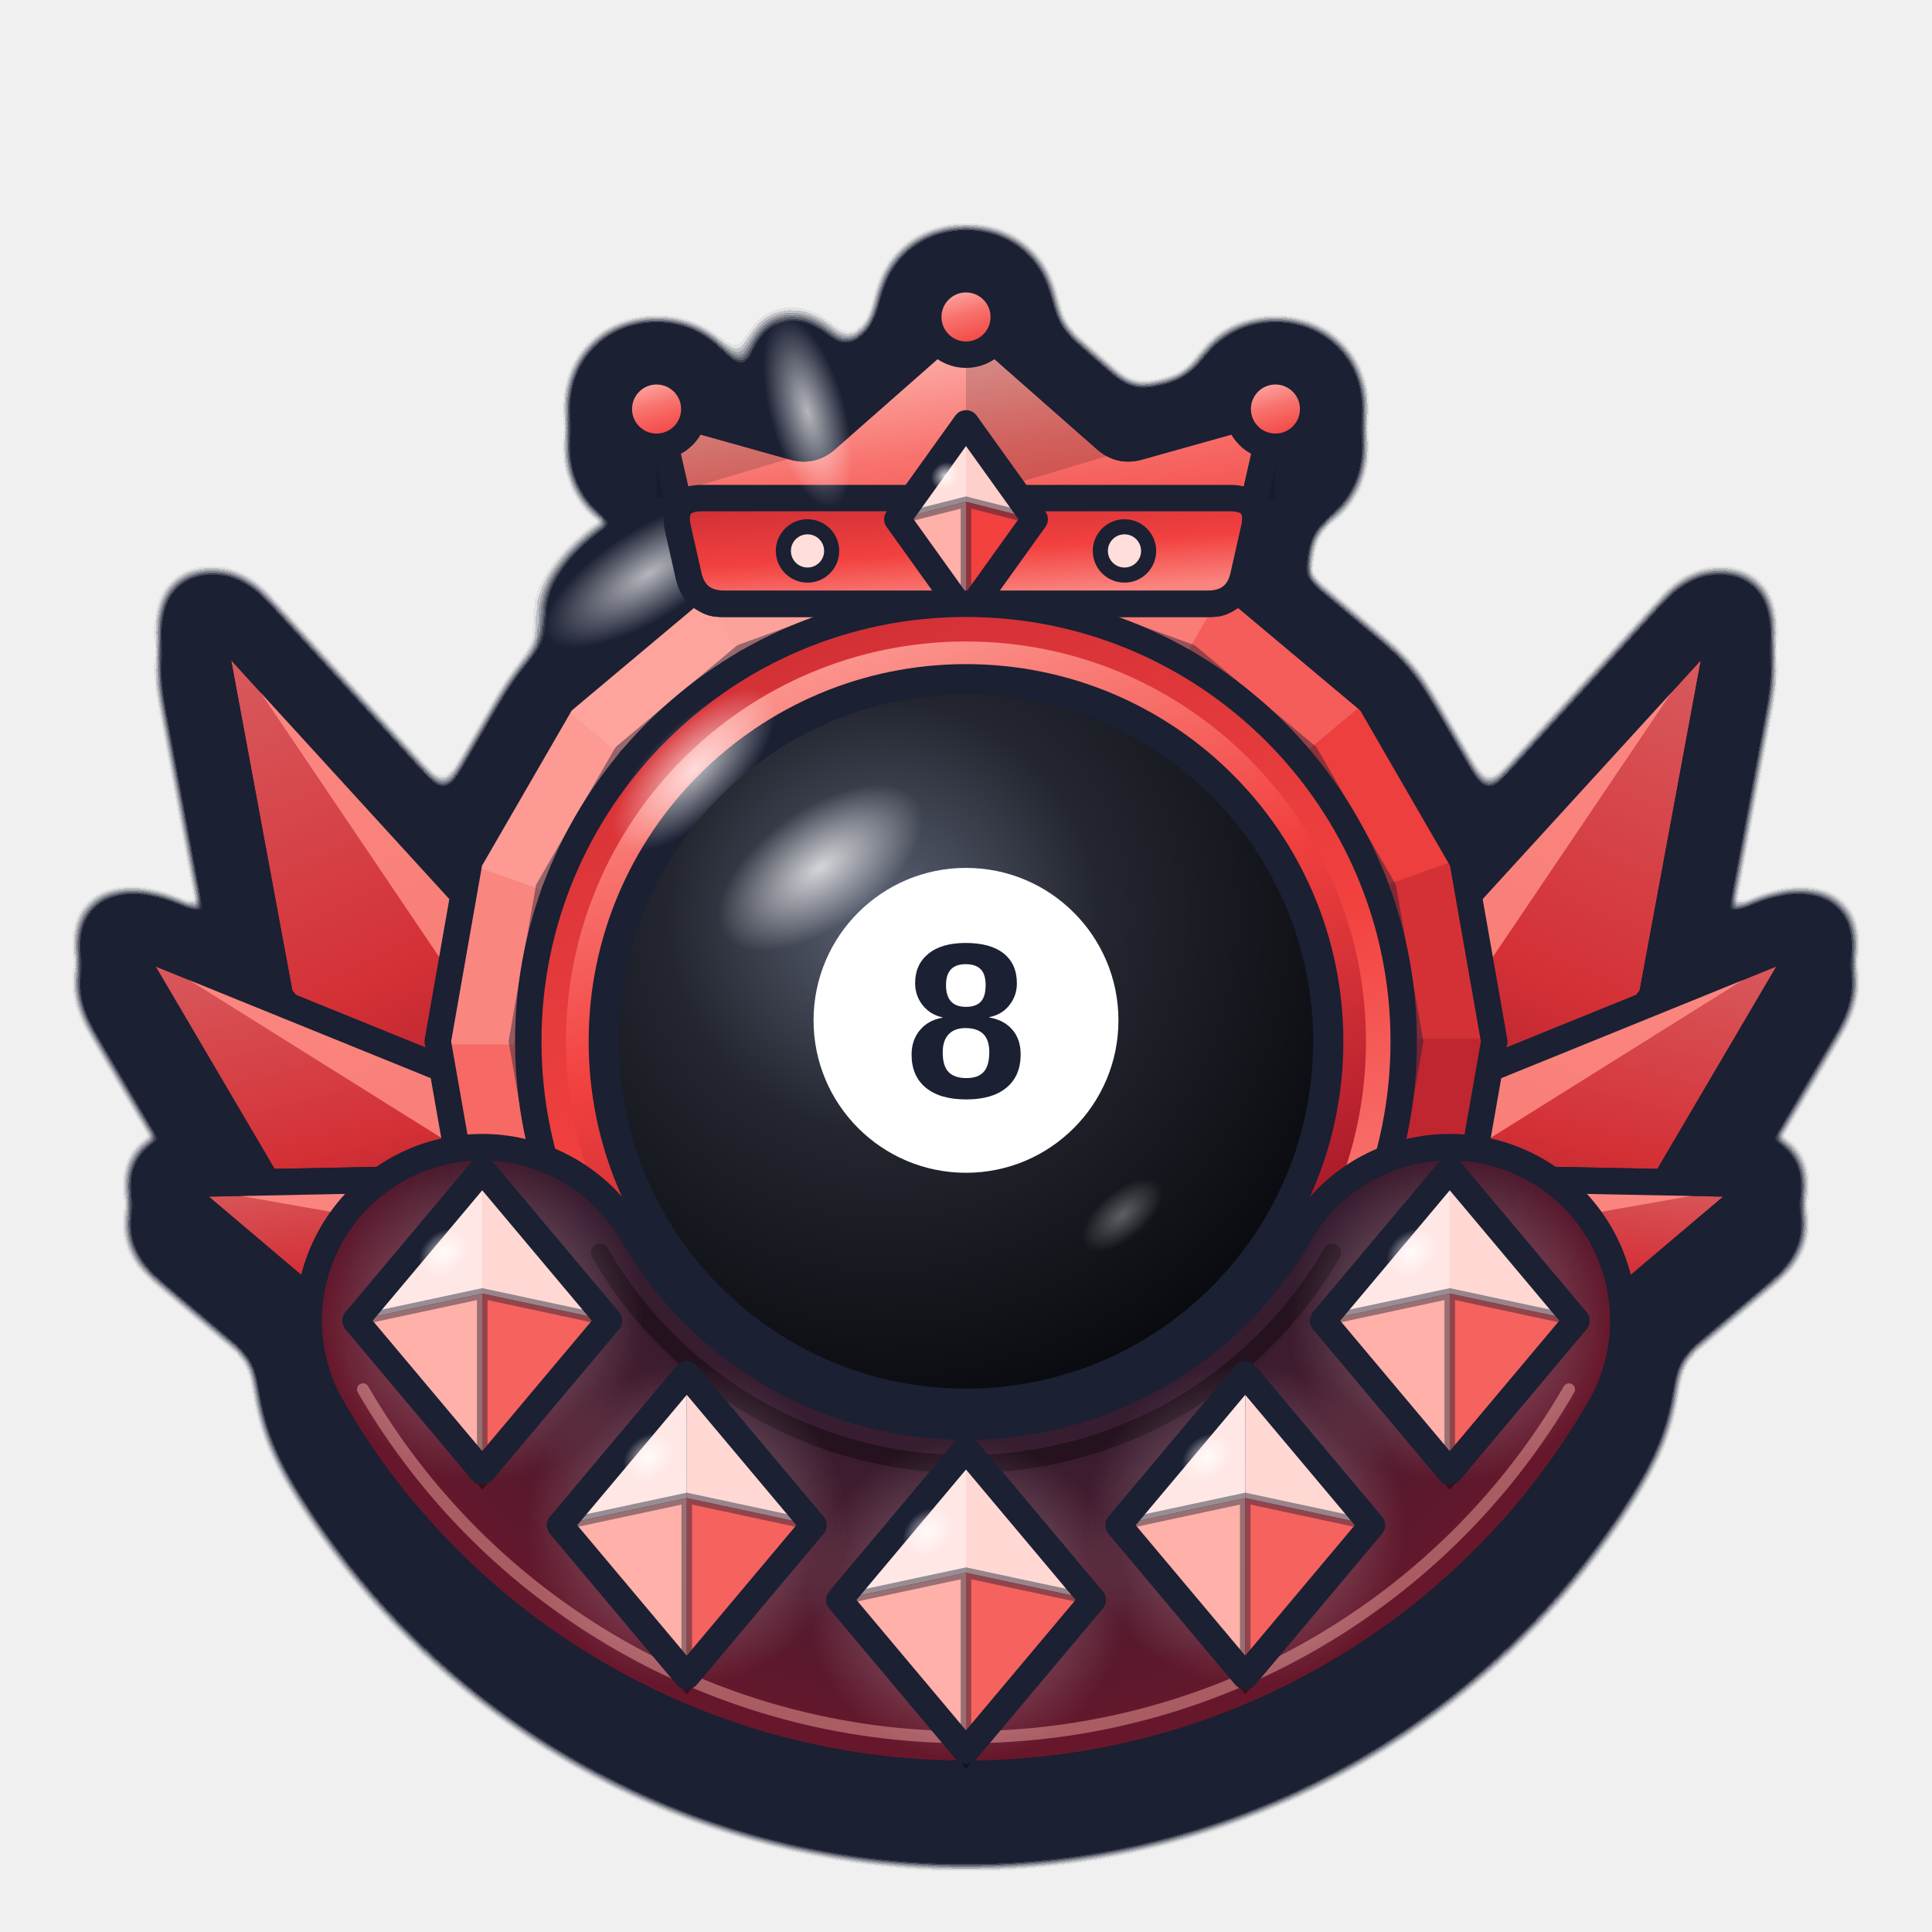
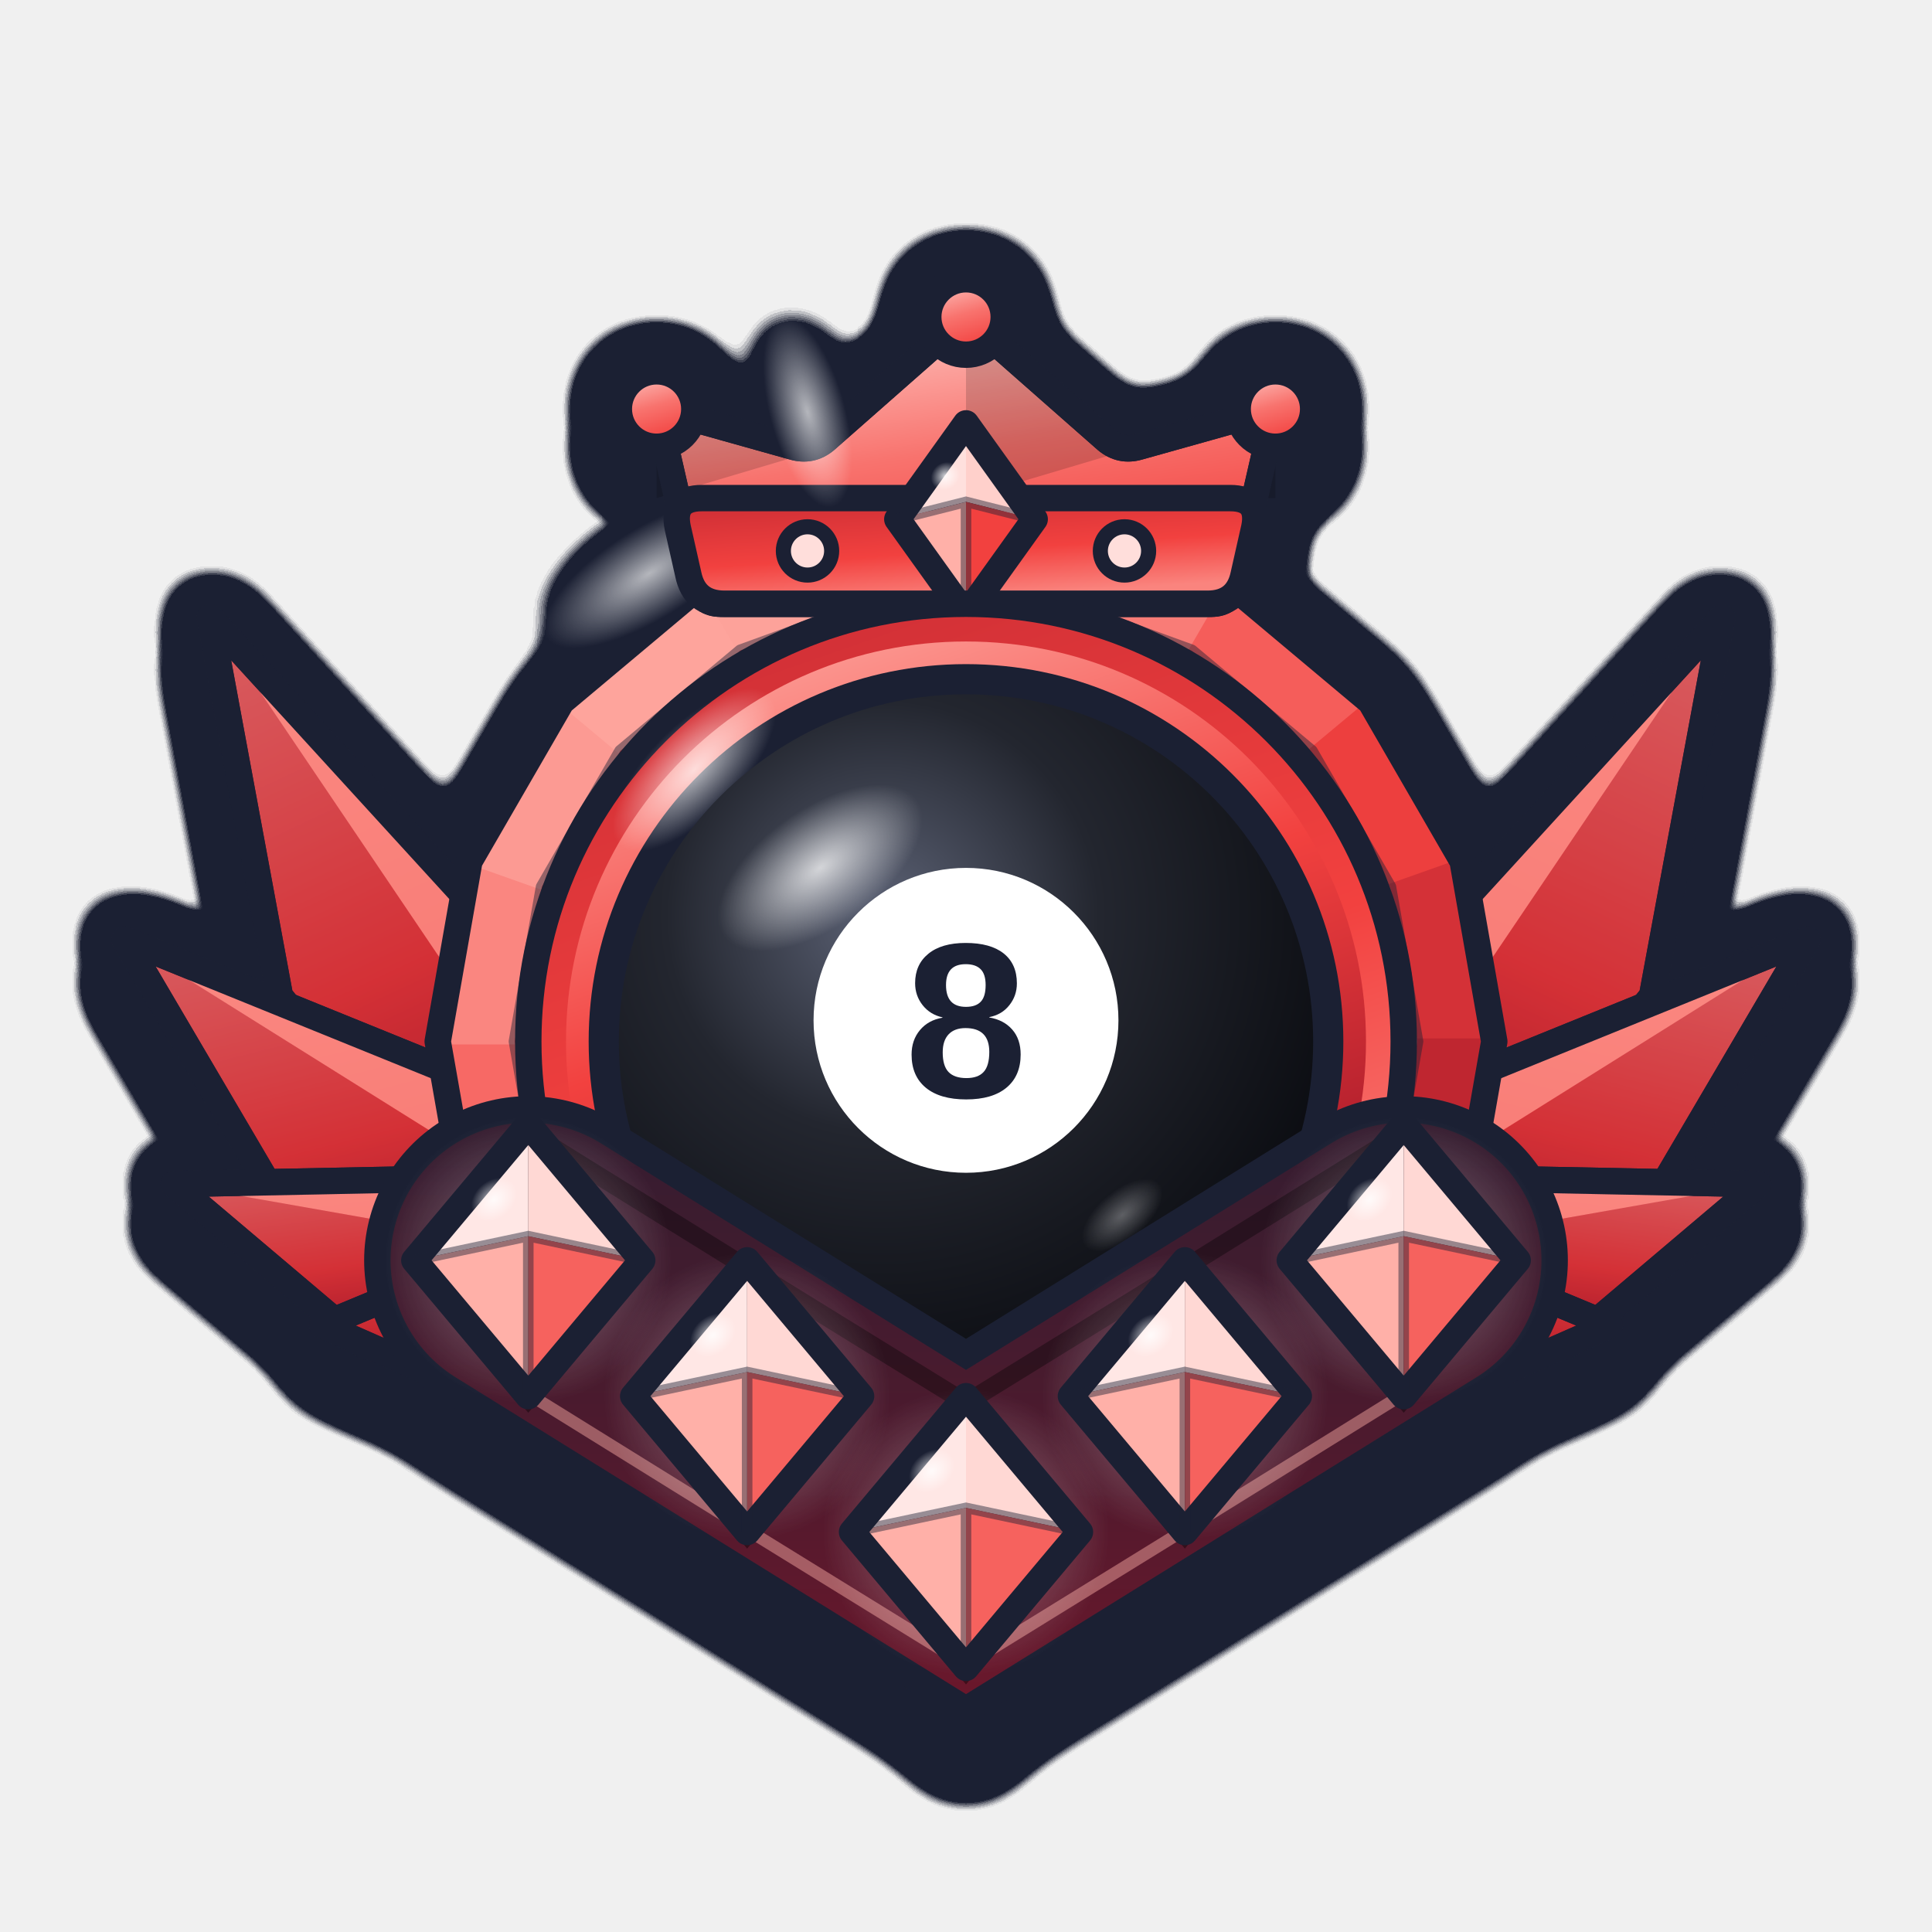
<svg xmlns="http://www.w3.org/2000/svg" width="512" height="512" viewBox="0 0 256 256">
  <defs>
    <linearGradient id="blue" x1="0" y1="0" x2="0.35" y2="1">
      <stop offset="0" stop-color="#9ED3FF" />
      <stop offset="0.45" stop-color="#3B9BFF" />
      <stop offset="1" stop-color="#1F6BD0" />
    </linearGradient>
    <linearGradient id="green" x1="0" y1="0" x2="0.35" y2="1">
      <stop offset="0" stop-color="#A8F5BE" />
      <stop offset="0.45" stop-color="#3DD66B" />
      <stop offset="1" stop-color="#1E9E47" />
    </linearGradient>
    <linearGradient id="red" x1="0" y1="0" x2="0.35" y2="1">
      <stop offset="0" stop-color="#FFA3A3" />
      <stop offset="0.45" stop-color="#FF4D4D" />
      <stop offset="1" stop-color="#C9283A" />
    </linearGradient>
    <linearGradient id="gold" x1="0" y1="0" x2="0.35" y2="1">
      <stop offset="0" stop-color="#FFF1A0" />
      <stop offset="0.45" stop-color="#FFC928" />
      <stop offset="1" stop-color="#DB8E00" />
    </linearGradient>
    <linearGradient id="wood" x1="0" y1="0" x2="0.35" y2="1">
      <stop offset="0" stop-color="#FFD9A0" />
      <stop offset="0.45" stop-color="#E7A35C" />
      <stop offset="1" stop-color="#A8622A" />
    </linearGradient>
    <linearGradient id="darkwood" x1="0" y1="0" x2="0.35" y2="1">
      <stop offset="0" stop-color="#C07A45" />
      <stop offset="0.45" stop-color="#8A4B22" />
      <stop offset="1" stop-color="#5E3014" />
    </linearGradient>
    <linearGradient id="white" x1="0" y1="0" x2="0.35" y2="1">
      <stop offset="0" stop-color="#FFFFFF" />
      <stop offset="0.45" stop-color="#F4F8FF" />
      <stop offset="1" stop-color="#C9D6EA" />
    </linearGradient>
    <linearGradient id="grey" x1="0" y1="0" x2="0.35" y2="1">
      <stop offset="0" stop-color="#E4E9F2" />
      <stop offset="0.45" stop-color="#AEB8C8" />
      <stop offset="1" stop-color="#7B869A" />
    </linearGradient>
    <linearGradient id="steel" x1="0" y1="0" x2="0.35" y2="1">
      <stop offset="0" stop-color="#D8E6F7" />
      <stop offset="0.45" stop-color="#9FB2CC" />
      <stop offset="1" stop-color="#6A7D98" />
    </linearGradient>
    <linearGradient id="cloth" x1="0" y1="0" x2="0.35" y2="1">
      <stop offset="0" stop-color="#6FE08E" />
      <stop offset="0.45" stop-color="#2FA24F" />
      <stop offset="1" stop-color="#1C7A37" />
    </linearGradient>
    <linearGradient id="sad" x1="0" y1="0" x2="0.35" y2="1">
      <stop offset="0" stop-color="#C4D4EE" />
      <stop offset="0.45" stop-color="#8EA3C7" />
      <stop offset="1" stop-color="#5E7299" />
    </linearGradient>
    <linearGradient id="purple" x1="0" y1="0" x2="0.35" y2="1">
      <stop offset="0" stop-color="#D7B8FF" />
      <stop offset="0.45" stop-color="#A259FF" />
      <stop offset="1" stop-color="#6E2FD0" />
    </linearGradient>
    <radialGradient id="shine" cx="0.5" cy="0.5" r="0.5">
      <stop offset="0" stop-color="#FFFFFF" stop-opacity="0.9" />
      <stop offset="1" stop-color="#FFFFFF" stop-opacity="0" />
    </radialGradient>
    <filter id="ink" x="-30%" y="-30%" width="160%" height="160%" color-interpolation-filters="sRGB">
      <feGaussianBlur in="SourceAlpha" stdDeviation="6.92" result="blur" />
      <feComponentTransfer in="blur" result="grown">
        <feFuncA type="linear" slope="7" intercept="-0.35" />
      </feComponentTransfer>
      <feOffset in="grown" dy="6" result="lip" />
      <feMerge result="both">
        <feMergeNode in="lip" />
        <feMergeNode in="grown" />
      </feMerge>
      <feFlood flood-color="#1B2033" />
      <feComposite in2="both" operator="in" result="outline" />
      <feMerge>
        <feMergeNode in="outline" />
        <feMergeNode in="SourceGraphic" />
      </feMerge>
    </filter>
  </defs>
  <defs>
    <filter id="badgeInk" x="-20%" y="-20%" width="140%" height="140%" color-interpolation-filters="sRGB">
      <feGaussianBlur in="SourceAlpha" stdDeviation="3.2" result="blur" />
      <feComponentTransfer in="blur" result="grown">
        <feFuncA type="linear" slope="40" intercept="-0.716" />
      </feComponentTransfer>
      <feOffset in="grown" dy="5" result="lip" />
      <feMerge result="both">
        <feMergeNode in="lip" />
        <feMergeNode in="grown" />
      </feMerge>
      <feFlood flood-color="#1B2033" />
      <feComposite in2="both" operator="in" result="outline" />
      <feMerge>
        <feMergeNode in="outline" />
        <feMergeNode in="SourceGraphic" />
      </feMerge>
    </filter>
  </defs>
  <defs>
    <linearGradient id="m" x1="0" y1="0" x2="0.35" y2="1">
      <stop offset="0.00" stop-color="#FFB0A8" />
      <stop offset="0.50" stop-color="#F2413F" />
      <stop offset="1.00" stop-color="#9A1226" />
    </linearGradient>
    <linearGradient id="r" x1="0" y1="0" x2="0.35" y2="1">
      <stop offset="0.00" stop-color="#CA2C34" />
      <stop offset="0.60" stop-color="#F2413F" />
      <stop offset="1.00" stop-color="#FA847E" />
    </linearGradient>
    <linearGradient id="w" x1="0" y1="0" x2="0.35" y2="1">
      <stop offset="0.00" stop-color="#FA8983" />
      <stop offset="0.55" stop-color="#F2413F" />
      <stop offset="1.00" stop-color="#9A1226" />
    </linearGradient>
    <linearGradient id="c" x1="0" y1="0" x2="0.3" y2="1">
      <stop offset="0.00" stop-color="#FFD0CB" />
      <stop offset="0.55" stop-color="#F8736E" />
      <stop offset="1.00" stop-color="#F2413F" />
    </linearGradient>
    <linearGradient id="s" x1="0" y1="0" x2="0.2" y2="1">
      <stop offset="0.00" stop-color="#FFFFFF" />
      <stop offset="0.50" stop-color="#FFD0CB" />
      <stop offset="1.00" stop-color="#FB8F88" />
    </linearGradient>
    <linearGradient id="g" x1="0" y1="0" x2="0.35" y2="1">
      <stop offset="0.00" stop-color="#FFF3A6" />
      <stop offset="0.50" stop-color="#FFC928" />
      <stop offset="1.00" stop-color="#C97F00" />
    </linearGradient>
    <linearGradient id="gr" x1="0" y1="0" x2="0.35" y2="1">
      <stop offset="0.00" stop-color="#E7A816" />
      <stop offset="0.60" stop-color="#FFC928" />
      <stop offset="1.00" stop-color="#FFE274" />
    </linearGradient>
    <radialGradient id="ball" cx="0.38" cy="0.32" r="0.78">
      <stop offset="0" stop-color="#5C6275" />
      <stop offset="0.4" stop-color="#23262F" />
      <stop offset="1" stop-color="#06070B" />
    </radialGradient>
  </defs>
  <g filter="url(#badgeInk)">
    <path d="M98.7 159.4 L27.8 81.8 L37.1 132.0 L73.3 176.6 Z" fill="url(#w)" stroke="#1B2033" stroke-width="3.5" stroke-linejoin="round" />
    <path d="M98.7 159.4 L27.8 81.8 L86.0 168.0 Z" fill="#FA8983" opacity="0.85" />
    <path d="M86.0 168.0 L27.8 81.8 L37.1 132.0 L73.3 176.6 Z" fill="#9A1226" opacity="0.35" />
    <path d="M98.7 159.4 L27.8 81.8 L37.1 132.0 L73.3 176.6 Z" fill="none" stroke="#1B2033" stroke-width="3.5" stroke-linejoin="round" />
    <path d="M93.6 155.8 L16.5 124.5 L37.6 160.4 L78.4 180.2 Z" fill="url(#w)" stroke="#1B2033" stroke-width="3.5" stroke-linejoin="round" />
    <path d="M93.6 155.8 L16.5 124.5 L86.0 168.0 Z" fill="#FA8983" opacity="0.85" />
    <path d="M86.0 168.0 L16.5 124.5 L37.6 160.4 L78.4 180.2 Z" fill="#9A1226" opacity="0.35" />
    <path d="M93.6 155.8 L16.5 124.5 L37.6 160.4 L78.4 180.2 Z" fill="none" stroke="#1B2033" stroke-width="3.5" stroke-linejoin="round" />
    <path d="M88.2 155.6 L23.0 156.9 L48.4 178.4 L83.8 180.4 Z" fill="url(#w)" stroke="#1B2033" stroke-width="3.5" stroke-linejoin="round" />
    <path d="M88.2 155.6 L23.0 156.9 L86.0 168.0 Z" fill="#FA8983" opacity="0.85" />
    <path d="M86.0 168.0 L23.0 156.9 L48.4 178.4 L83.8 180.4 Z" fill="#9A1226" opacity="0.35" />
    <path d="M88.2 155.6 L23.0 156.9 L48.4 178.4 L83.8 180.4 Z" fill="none" stroke="#1B2033" stroke-width="3.5" stroke-linejoin="round" />
    <path d="M84.3 158.3 L42.7 175.6 L64.5 185.2 L87.7 177.7 Z" fill="url(#w)" stroke="#1B2033" stroke-width="3.5" stroke-linejoin="round" />
    <path d="M84.3 158.3 L42.7 175.6 L86.0 168.0 Z" fill="#FA8983" opacity="0.85" />
    <path d="M86.0 168.0 L42.7 175.6 L64.5 185.2 L87.7 177.7 Z" fill="#9A1226" opacity="0.35" />
    <path d="M84.3 158.3 L42.7 175.6 L64.5 185.2 L87.7 177.7 Z" fill="none" stroke="#1B2033" stroke-width="3.5" stroke-linejoin="round" />
    <g transform="matrix(-1 0 0 1 256 0)">
      <path d="M98.7 159.4 L27.8 81.8 L37.1 132.0 L73.3 176.6 Z" fill="url(#w)" stroke="#1B2033" stroke-width="3.5" stroke-linejoin="round" />
      <path d="M98.7 159.4 L27.8 81.8 L86.0 168.0 Z" fill="#FA8983" opacity="0.85" />
      <path d="M86.0 168.0 L27.8 81.8 L37.1 132.0 L73.3 176.6 Z" fill="#9A1226" opacity="0.35" />
      <path d="M98.7 159.4 L27.8 81.8 L37.1 132.0 L73.3 176.6 Z" fill="none" stroke="#1B2033" stroke-width="3.5" stroke-linejoin="round" />
      <path d="M93.6 155.8 L16.5 124.5 L37.6 160.4 L78.4 180.2 Z" fill="url(#w)" stroke="#1B2033" stroke-width="3.5" stroke-linejoin="round" />
      <path d="M93.6 155.8 L16.5 124.5 L86.0 168.0 Z" fill="#FA8983" opacity="0.85" />
      <path d="M86.0 168.0 L16.5 124.5 L37.6 160.4 L78.4 180.2 Z" fill="#9A1226" opacity="0.35" />
      <path d="M93.6 155.8 L16.5 124.5 L37.6 160.4 L78.4 180.2 Z" fill="none" stroke="#1B2033" stroke-width="3.5" stroke-linejoin="round" />
      <path d="M88.2 155.6 L23.0 156.9 L48.4 178.4 L83.8 180.4 Z" fill="url(#w)" stroke="#1B2033" stroke-width="3.5" stroke-linejoin="round" />
      <path d="M88.2 155.6 L23.0 156.9 L86.0 168.0 Z" fill="#FA8983" opacity="0.85" />
      <path d="M86.0 168.0 L23.0 156.9 L48.4 178.4 L83.8 180.4 Z" fill="#9A1226" opacity="0.35" />
      <path d="M88.2 155.6 L23.0 156.9 L48.4 178.4 L83.8 180.4 Z" fill="none" stroke="#1B2033" stroke-width="3.5" stroke-linejoin="round" />
      <path d="M84.3 158.3 L42.7 175.6 L64.5 185.2 L87.7 177.7 Z" fill="url(#w)" stroke="#1B2033" stroke-width="3.5" stroke-linejoin="round" />
      <path d="M84.3 158.3 L42.7 175.6 L86.0 168.0 Z" fill="#FA8983" opacity="0.85" />
      <path d="M86.0 168.0 L42.7 175.6 L64.5 185.2 L87.7 177.7 Z" fill="#9A1226" opacity="0.35" />
      <path d="M84.3 158.3 L42.7 175.6 L64.5 185.2 L87.7 177.7 Z" fill="none" stroke="#1B2033" stroke-width="3.5" stroke-linejoin="round" />
    </g>
    <path d="M93.0 198.6 L74.4 183.0 L82.2 176.5 L99.4 191.0 Z" fill="#DD3639" stroke="#DD3639" stroke-width="0.8" />
    <path d="M74.4 183.0 L62.2 161.9 L71.8 158.5 L82.2 176.5 Z" fill="#F34745" stroke="#F34745" stroke-width="0.8" />
    <path d="M62.2 161.9 L58.0 138.0 L68.2 138.0 L71.8 158.5 Z" fill="#F76965" stroke="#F76965" stroke-width="0.8" />
    <path d="M58.0 138.0 L62.2 114.1 L71.8 117.5 L68.2 138.0 Z" fill="#FA8680" stroke="#FA8680" stroke-width="0.8" />
    <path d="M62.2 114.1 L74.4 93.0 L82.2 99.5 L71.8 117.5 Z" fill="#FC9A93" stroke="#FC9A93" stroke-width="0.8" />
    <path d="M74.4 93.0 L93.0 77.4 L98.1 86.2 L82.2 99.5 Z" fill="#FEA49C" stroke="#FEA49C" stroke-width="0.8" />
    <path d="M93.0 77.4 L115.8 69.1 L117.6 79.1 L98.1 86.2 Z" fill="#FDA29A" stroke="#FDA29A" stroke-width="0.8" />
    <path d="M115.8 69.1 L140.2 69.1 L138.4 79.1 L117.6 79.1 Z" fill="#FC948D" stroke="#FC948D" stroke-width="0.8" />
    <path d="M140.2 69.1 L163.0 77.4 L157.9 86.2 L138.4 79.1 Z" fill="#F97C77" stroke="#F97C77" stroke-width="0.8" />
    <path d="M163.0 77.4 L181.6 93.0 L173.8 99.5 L157.9 86.2 Z" fill="#F55D5A" stroke="#F55D5A" stroke-width="0.8" />
    <path d="M181.6 93.0 L193.8 114.1 L184.2 117.5 L173.8 99.5 Z" fill="#ED3F3E" stroke="#ED3F3E" stroke-width="0.8" />
    <path d="M193.8 114.1 L198.0 138.0 L187.8 138.0 L184.2 117.5 Z" fill="#D43137" stroke="#D43137" stroke-width="0.8" />
    <path d="M198.0 138.0 L193.8 161.9 L184.2 158.5 L187.8 138.0 Z" fill="#BF2630" stroke="#BF2630" stroke-width="0.8" />
    <path d="M193.8 161.9 L181.6 183.0 L173.8 176.5 L184.2 158.5 Z" fill="#AF1D2C" stroke="#AF1D2C" stroke-width="0.8" />
    <path d="M181.6 183.0 L163.0 198.6 L156.6 191.0 L173.8 176.5 Z" fill="#A8192A" stroke="#A8192A" stroke-width="0.8" />
    <path d="M163.0 198.6 L128.0 228.0 L128.0 214.9 L156.6 191.0 Z" fill="#A8192A" stroke="#A8192A" stroke-width="0.8" />
    <path d="M128.0 228.0 L93.0 198.6 L99.4 191.0 L128.0 214.9 Z" fill="#DD3639" stroke="#DD3639" stroke-width="0.8" />
    <path d="M99.4 191.0 L82.2 176.5 L71.8 158.5 L68.2 138.0 L71.8 117.5 L82.2 99.5 L98.1 86.2 L117.6 79.1 L138.4 79.1 L157.9 86.2 L173.8 99.5 L184.2 117.5 L187.8 138.0 L184.2 158.5 L173.8 176.5 L156.6 191.0 L128.0 214.9 Z" fill="url(#r)" />
    <path d="M99.4 191.0 L82.2 176.5 L71.8 158.5 L68.2 138.0 L71.8 117.5 L82.2 99.5 L98.1 86.2 L117.6 79.1 L138.4 79.1 L157.9 86.2 L173.8 99.5 L184.2 117.5 L187.8 138.0 L184.2 158.5 L173.8 176.5 L156.6 191.0 L128.0 214.9 Z" fill="none" stroke="#1B2033" stroke-width="1.6" stroke-opacity="0.45" stroke-linejoin="round" />
    <path d="M93.0 198.6 L74.4 183.0 L62.2 161.9 L58.0 138.0 L62.2 114.1 L74.4 93.0 L93.0 77.4 L115.8 69.1 L140.2 69.1 L163.0 77.4 L181.6 93.0 L193.8 114.1 L198.0 138.0 L193.8 161.9 L181.6 183.0 L163.0 198.6 L128.0 228.0 Z" fill="none" stroke="#1B2033" stroke-width="3.5" stroke-linejoin="round" />
    <ellipse cx="86" cy="76" rx="16" ry="6" fill="url(#shine)" opacity="0.75" transform="rotate(-32 86 76)" />
    <path d="M95.5 80.0 Q93.0 80.0 92.4 77.6 L87.6 56.6 Q87.0 54.2 89.4 54.8 L105.1 59.2 Q107.5 59.9 109.4 58.3 L126.1 43.6 Q128.0 42.0 129.9 43.6 L146.6 58.3 Q148.5 59.9 150.9 59.2 L166.6 54.8 Q169.0 54.2 168.4 56.6 L163.6 77.6 Q163.0 80.0 160.5 80.0 Z" fill="url(#c)" stroke="#1B2033" stroke-width="3.5" stroke-linejoin="round" />
    <path d="M87.0 54.2 L87.0 66.0 L107.5 59.9 Z" fill="#000000" opacity="0.16" />
    <path d="M128.0 42.0 L128.0 66.0 L148.5 59.9 Z" fill="#000000" opacity="0.16" />
    <path d="M169.0 54.2 L169.0 66.0 L166.0 66.0 Z" fill="#000000" opacity="0.16" />
    <path d="M95.5 80.0 Q93.0 80.0 92.4 77.6 L87.6 56.6 Q87.0 54.2 89.4 54.8 L105.1 59.2 Q107.5 59.9 109.4 58.3 L126.1 43.6 Q128.0 42.0 129.9 43.6 L146.6 58.3 Q148.5 59.9 150.9 59.2 L166.6 54.8 Q169.0 54.2 168.4 56.6 L163.6 77.6 Q163.0 80.0 160.5 80.0 Z" fill="none" stroke="#1B2033" stroke-width="3.5" stroke-linejoin="round" />
    <circle cx="87.0" cy="54.2" r="5" fill="url(#c)" stroke="#1B2033" stroke-width="3.5" />
    <circle cx="128.0" cy="42.0" r="5" fill="url(#c)" stroke="#1B2033" stroke-width="3.5" />
    <circle cx="169.0" cy="54.2" r="5" fill="url(#c)" stroke="#1B2033" stroke-width="3.5" />
    <path d="M89.8 69.9 Q89.0 66.0 93.0 66.0 L163.0 66.0 Q167.0 66.0 166.2 69.9 L164.8 76.1 Q164.0 80.0 160.0 80.0 L96.0 80.0 Q92.0 80.0 91.2 76.1 Z" fill="url(#r)" stroke="#1B2033" stroke-width="3.5" stroke-linejoin="round" />
    <ellipse cx="107.0" cy="54.6" rx="5" ry="13" fill="url(#shine)" opacity="0.75" transform="rotate(-15 107.0 54.6)" />
    <path d="M118.9 68.8 L128.0 56.1 L128.0 66.5 Z" fill="#FFE0DD" />
    <path d="M128.0 56.1 L137.1 68.8 L128.0 66.5 Z" fill="#FFD0CB" />
    <path d="M118.9 68.8 L128.0 66.5 L128.0 81.5 Z" fill="#FFB0A8" />
    <path d="M128.0 66.5 L137.1 68.8 L128.0 81.5 Z" fill="#F2413F" />
    <path d="M128.0 56.1 L137.1 68.8 L128.0 81.5 L118.9 68.8 Z" fill="none" stroke="#1B2033" stroke-width="3.5" stroke-linejoin="round" />
    <path d="M118.9 68.8 L128.0 66.5 L137.1 68.8 M128.0 66.5 L128.0 81.5" fill="none" stroke="#1B2033" stroke-width="1.4" opacity="0.45" />
    <ellipse cx="125.261" cy="63.094" rx="2.009" ry="1.775" fill="url(#shine)" opacity="0.9" transform="rotate(-40 125.2611 63.094)" />
    <circle cx="107.0" cy="73.0" r="3.2" fill="#FFDEDB" stroke="#1B2033" stroke-width="2" />
    <circle cx="149.0" cy="73.0" r="3.2" fill="#FFDEDB" stroke="#1B2033" stroke-width="2" />
    <circle cx="128" cy="138" r="58" fill="url(#r)" stroke="#1B2033" stroke-width="3.5" />
    <circle cx="128" cy="138" r="53" fill="url(#m)" />
    <circle cx="128" cy="138" r="50" fill="#1B2033" />
    <ellipse cx="92" cy="102" rx="14" ry="6" fill="url(#shine)" opacity="0.8" transform="rotate(-45 92 102)" />
    <circle cx="128" cy="138" r="46" fill="url(#ball)" />
    <circle cx="128.0" cy="135.2" r="20.2" fill="#FFFFFF" />
    <text x="128.0" y="145.4" font-family="Arial Black, Arial, sans-serif" font-weight="900" font-size="29.3" text-anchor="middle" fill="#1B2033">8</text>
    <ellipse cx="108.68" cy="115.0" rx="15.64" ry="7.82" fill="url(#shine)" opacity="0.85" transform="rotate(-35 108.68 115.0)" />
    <ellipse cx="148.7" cy="161.0" rx="6.44" ry="3.22" fill="url(#shine)" opacity="0.35" transform="rotate(-40 148.7 161.0)" />
    <defs>
-       <radialGradient id="tray" gradientUnits="userSpaceOnUse" cx="128" cy="138" r="97.0">
-         <stop offset="0.526" stop-color="#341D30" />
-         <stop offset="0.763" stop-color="#4E1A2E" />
-         <stop offset="1" stop-color="#6A172B" />
-       </radialGradient>
+       <linearGradient id="tray" gradientUnits="userSpaceOnUse" x1="0" y1="147.0" x2="0" y2="229.0">
+         <stop offset="0" stop-color="#341D30" />
+         <stop offset="0.55" stop-color="#4E1A2E" />
+         <stop offset="1" stop-color="#6E172B" />
+       </linearGradient>
      <radialGradient id="glow">
        <stop offset="0" stop-color="#FFFFFF" stop-opacity="0.5" />
        <stop offset="1" stop-color="#FFFFFF" stop-opacity="0" />
      </radialGradient>
    </defs>
-     <path d="M192.1 175.0 A74 74 0 0 1 63.9 175.0" fill="none" stroke="#1B2033" stroke-width="49.5" stroke-linecap="round" />
-     <path d="M192.1 175.0 A74 74 0 0 1 63.9 175.0" fill="none" stroke="url(#tray)" stroke-width="42.5" stroke-linecap="round" />
-     <path d="M207.9 184.1 A92.3 92.3 0 0 1 48.1 184.1" fill="none" stroke="#FFB0A8" stroke-width="1.6" stroke-opacity="0.45" stroke-linecap="round" />
-     <path d="M176.5 166.0 A56.0 56.0 0 0 1 79.5 166.0" fill="none" stroke="#000000" stroke-width="2.4" stroke-opacity="0.35" stroke-linecap="round" />
-     <circle cx="192.1" cy="175.0" r="21.3" fill="url(#glow)" opacity="0.8" />
-     <path d="M192.1 157.4 L208.9 177.4 L192.1 197.4 L175.3 177.4 Z" fill="#000000" opacity="0.4" />
-     <path d="M175.3 175.0 L192.1 155.0 L192.1 171.4 Z" fill="#FFE7E5" />
-     <path d="M192.1 155.0 L208.9 175.0 L192.1 171.4 Z" fill="#FFD8D4" />
-     <path d="M175.3 175.0 L192.1 171.4 L192.1 195.0 Z" fill="#FFB0A8" />
-     <path d="M192.1 171.4 L208.9 175.0 L192.1 195.0 Z" fill="#F6625E" />
-     <path d="M192.1 155.0 L208.9 175.0 L192.1 195.0 L175.3 175.0 Z" fill="none" stroke="#1B2033" stroke-width="3.5" stroke-linejoin="round" />
-     <path d="M175.3 175.0 L192.1 171.4 L208.9 175.0 M192.1 171.4 L192.1 195.0" fill="none" stroke="#1B2033" stroke-width="1.4" opacity="0.45" />
-     <ellipse cx="187.046" cy="166.0" rx="3.696" ry="2.8" fill="url(#shine)" opacity="0.9" transform="rotate(-40 187.0459 166.0)" />
-     <circle cx="165.0" cy="202.1" r="21.3" fill="url(#glow)" opacity="0.8" />
-     <path d="M165.0 184.5 L181.8 204.5 L165.0 224.5 L148.2 204.5 Z" fill="#000000" opacity="0.4" />
-     <path d="M148.2 202.1 L165.0 182.1 L165.0 198.5 Z" fill="#FFE7E5" />
-     <path d="M165.0 182.1 L181.8 202.1 L165.0 198.5 Z" fill="#FFD8D4" />
-     <path d="M148.2 202.1 L165.0 198.5 L165.0 222.1 Z" fill="#FFB0A8" />
-     <path d="M165.0 198.5 L181.8 202.1 L165.0 222.1 Z" fill="#F6625E" />
-     <path d="M165.0 182.1 L181.8 202.1 L165.0 222.1 L148.2 202.1 Z" fill="none" stroke="#1B2033" stroke-width="3.5" stroke-linejoin="round" />
-     <path d="M148.2 202.1 L165.0 198.5 L181.8 202.1 M165.0 198.5 L165.0 222.1" fill="none" stroke="#1B2033" stroke-width="1.4" opacity="0.45" />
-     <ellipse cx="159.96" cy="193.086" rx="3.696" ry="2.8" fill="url(#shine)" opacity="0.9" transform="rotate(-40 159.96 193.0859)" />
-     <circle cx="128.0" cy="212.0" r="21.3" fill="url(#glow)" opacity="0.8" />
-     <path d="M128.0 194.4 L144.8 214.4 L128.0 234.4 L111.2 214.4 Z" fill="#000000" opacity="0.4" />
-     <path d="M111.2 212.0 L128.0 192.0 L128.0 208.4 Z" fill="#FFE7E5" />
-     <path d="M128.0 192.0 L144.8 212.0 L128.0 208.4 Z" fill="#FFD8D4" />
-     <path d="M111.2 212.0 L128.0 208.4 L128.0 232.0 Z" fill="#FFB0A8" />
-     <path d="M128.0 208.4 L144.8 212.0 L128.0 232.0 Z" fill="#F6625E" />
-     <path d="M128.0 192.0 L144.8 212.0 L128.0 232.0 L111.2 212.0 Z" fill="none" stroke="#1B2033" stroke-width="3.5" stroke-linejoin="round" />
-     <path d="M111.2 212.0 L128.0 208.4 L144.8 212.0 M128.0 208.4 L128.0 232.0" fill="none" stroke="#1B2033" stroke-width="1.4" opacity="0.45" />
-     <ellipse cx="122.96" cy="203.0" rx="3.696" ry="2.8" fill="url(#shine)" opacity="0.9" transform="rotate(-40 122.96 203.0)" />
-     <circle cx="91.0" cy="202.1" r="21.3" fill="url(#glow)" opacity="0.8" />
-     <path d="M91.0 184.5 L107.8 204.5 L91.0 224.5 L74.2 204.5 Z" fill="#000000" opacity="0.4" />
-     <path d="M74.2 202.1 L91.0 182.1 L91.0 198.5 Z" fill="#FFE7E5" />
-     <path d="M91.0 182.1 L107.8 202.1 L91.0 198.5 Z" fill="#FFD8D4" />
-     <path d="M74.2 202.1 L91.0 198.5 L91.0 222.1 Z" fill="#FFB0A8" />
-     <path d="M91.0 198.5 L107.8 202.1 L91.0 222.1 Z" fill="#F6625E" />
-     <path d="M91.0 182.1 L107.8 202.1 L91.0 222.1 L74.2 202.1 Z" fill="none" stroke="#1B2033" stroke-width="3.5" stroke-linejoin="round" />
-     <path d="M74.2 202.1 L91.0 198.5 L107.8 202.1 M91.0 198.5 L91.0 222.1" fill="none" stroke="#1B2033" stroke-width="1.4" opacity="0.45" />
-     <ellipse cx="85.96" cy="193.086" rx="3.696" ry="2.8" fill="url(#shine)" opacity="0.9" transform="rotate(-40 85.96 193.0859)" />
-     <circle cx="63.9" cy="175.0" r="21.3" fill="url(#glow)" opacity="0.8" />
-     <path d="M63.9 157.4 L80.7 177.4 L63.9 197.4 L47.1 177.4 Z" fill="#000000" opacity="0.4" />
-     <path d="M47.1 175.0 L63.9 155.0 L63.9 171.4 Z" fill="#FFE7E5" />
-     <path d="M63.9 155.0 L80.7 175.0 L63.9 171.4 Z" fill="#FFD8D4" />
-     <path d="M47.1 175.0 L63.9 171.4 L63.9 195.0 Z" fill="#FFB0A8" />
-     <path d="M63.9 171.4 L80.7 175.0 L63.9 195.0 Z" fill="#F6625E" />
-     <path d="M63.9 155.0 L80.7 175.0 L63.9 195.0 L47.1 175.0 Z" fill="none" stroke="#1B2033" stroke-width="3.5" stroke-linejoin="round" />
-     <path d="M47.1 175.0 L63.9 171.4 L80.7 175.0 M63.9 171.4 L63.9 195.0" fill="none" stroke="#1B2033" stroke-width="1.4" opacity="0.45" />
-     <ellipse cx="58.874" cy="166.0" rx="3.696" ry="2.8" fill="url(#shine)" opacity="0.9" transform="rotate(-40 58.87412 166.0)" />
+     <path d="M70.0 167.0 L99.0 185.0 L128.0 203.0 L157.0 185.0 L186.0 167.0" fill="none" stroke-linecap="round" stroke-linejoin="miter" stroke-miterlimit="4" stroke="#1B2033" stroke-width="43.5" />
+     <path d="M70.0 167.0 L99.0 185.0 L128.0 203.0 L157.0 185.0 L186.0 167.0" fill="none" stroke-linecap="round" stroke-linejoin="miter" stroke-miterlimit="4" stroke="url(#tray)" stroke-width="36.5" />
+     <path d="M70.0 184.7 L99.0 202.7 L128.0 220.6 L157.0 202.7 L186.0 184.7" fill="none" stroke="#FFB0A8" stroke-width="1.6" stroke-opacity="0.45" stroke-linecap="round" />
+     <path d="M70.0 150.0 L99.0 168.0 L128.0 185.9 L157.0 168.0 L186.0 150.0" fill="none" stroke="#000000" stroke-width="2.4" stroke-opacity="0.35" stroke-linecap="round" />
+     <circle cx="70.0" cy="167.0" r="19.0" fill="url(#glow)" opacity="0.8" />
+     <path d="M70.0 151.2 L85.1 169.2 L70.0 187.2 L54.9 169.2 Z" fill="#000000" opacity="0.4" />
+     <path d="M54.9 167.0 L70.0 149.0 L70.0 163.8 Z" fill="#FFE7E5" />
+     <path d="M70.0 149.0 L85.1 167.0 L70.0 163.8 Z" fill="#FFD8D4" />
+     <path d="M54.9 167.0 L70.0 163.8 L70.0 185.0 Z" fill="#FFB0A8" />
+     <path d="M70.0 163.8 L85.1 167.0 L70.0 185.0 Z" fill="#F6625E" />
+     <path d="M70.0 149.0 L85.1 167.0 L70.0 185.0 L54.9 167.0 Z" fill="none" stroke="#1B2033" stroke-width="3.5" stroke-linejoin="round" />
+     <path d="M54.9 167.0 L70.0 163.8 L85.1 167.0 M70.0 163.8 L70.0 185.0" fill="none" stroke="#1B2033" stroke-width="1.4" opacity="0.45" />
+     <ellipse cx="65.464" cy="158.94" rx="3.326" ry="2.52" fill="url(#shine)" opacity="0.9" transform="rotate(-40 65.464 158.94)" />
+     <circle cx="99.0" cy="185.0" r="19.0" fill="url(#glow)" opacity="0.8" />
+     <path d="M99.0 169.2 L114.1 187.2 L99.0 205.2 L83.9 187.2 Z" fill="#000000" opacity="0.4" />
+     <path d="M83.9 185.0 L99.0 167.0 L99.0 181.8 Z" fill="#FFE7E5" />
+     <path d="M99.0 167.0 L114.1 185.0 L99.0 181.8 Z" fill="#FFD8D4" />
+     <path d="M83.9 185.0 L99.0 181.8 L99.0 203.0 Z" fill="#FFB0A8" />
+     <path d="M99.0 181.8 L114.1 185.0 L99.0 203.0 Z" fill="#F6625E" />
+     <path d="M99.0 167.0 L114.1 185.0 L99.0 203.0 L83.9 185.0 Z" fill="none" stroke="#1B2033" stroke-width="3.5" stroke-linejoin="round" />
+     <path d="M83.9 185.0 L99.0 181.8 L114.1 185.0 M99.0 181.8 L99.0 203.0" fill="none" stroke="#1B2033" stroke-width="1.4" opacity="0.45" />
+     <ellipse cx="94.464" cy="176.92" rx="3.326" ry="2.52" fill="url(#shine)" opacity="0.9" transform="rotate(-40 94.464 176.92)" />
+     <circle cx="128.0" cy="203.0" r="19.0" fill="url(#glow)" opacity="0.8" />
+     <path d="M128.0 187.2 L143.1 205.2 L128.0 223.2 L112.9 205.2 Z" fill="#000000" opacity="0.4" />
+     <path d="M112.9 203.0 L128.0 185.0 L128.0 199.8 Z" fill="#FFE7E5" />
+     <path d="M128.0 185.0 L143.1 203.0 L128.0 199.8 Z" fill="#FFD8D4" />
+     <path d="M112.9 203.0 L128.0 199.8 L128.0 221.0 Z" fill="#FFB0A8" />
+     <path d="M128.0 199.8 L143.1 203.0 L128.0 221.0 Z" fill="#F6625E" />
+     <path d="M128.0 185.0 L143.1 203.0 L128.0 221.0 L112.9 203.0 Z" fill="none" stroke="#1B2033" stroke-width="3.5" stroke-linejoin="round" />
+     <path d="M112.9 203.0 L128.0 199.8 L143.1 203.0 M128.0 199.8 L128.0 221.0" fill="none" stroke="#1B2033" stroke-width="1.4" opacity="0.45" />
+     <ellipse cx="123.464" cy="194.9" rx="3.326" ry="2.52" fill="url(#shine)" opacity="0.9" transform="rotate(-40 123.464 194.9)" />
+     <circle cx="157.0" cy="185.0" r="19.0" fill="url(#glow)" opacity="0.8" />
+     <path d="M157.0 169.2 L172.1 187.2 L157.0 205.2 L141.9 187.2 Z" fill="#000000" opacity="0.4" />
+     <path d="M141.9 185.0 L157.0 167.0 L157.0 181.8 Z" fill="#FFE7E5" />
+     <path d="M157.0 167.0 L172.1 185.0 L157.0 181.8 Z" fill="#FFD8D4" />
+     <path d="M141.9 185.0 L157.0 181.8 L157.0 203.0 Z" fill="#FFB0A8" />
+     <path d="M157.0 181.8 L172.1 185.0 L157.0 203.0 Z" fill="#F6625E" />
+     <path d="M157.0 167.0 L172.1 185.0 L157.0 203.0 L141.9 185.0 Z" fill="none" stroke="#1B2033" stroke-width="3.5" stroke-linejoin="round" />
+     <path d="M141.9 185.0 L157.0 181.8 L172.1 185.0 M157.0 181.8 L157.0 203.0" fill="none" stroke="#1B2033" stroke-width="1.4" opacity="0.45" />
+     <ellipse cx="152.464" cy="176.92" rx="3.326" ry="2.52" fill="url(#shine)" opacity="0.9" transform="rotate(-40 152.464 176.92)" />
+     <circle cx="186.0" cy="167.0" r="19.0" fill="url(#glow)" opacity="0.8" />
+     <path d="M186.0 151.2 L201.1 169.2 L186.0 187.2 L170.9 169.2 Z" fill="#000000" opacity="0.4" />
+     <path d="M170.9 167.0 L186.0 149.0 L186.0 163.8 Z" fill="#FFE7E5" />
+     <path d="M186.0 149.0 L201.1 167.0 L186.0 163.8 Z" fill="#FFD8D4" />
+     <path d="M170.9 167.0 L186.0 163.8 L186.0 185.0 Z" fill="#FFB0A8" />
+     <path d="M186.0 163.8 L201.1 167.0 L186.0 185.0 Z" fill="#F6625E" />
+     <path d="M186.0 149.0 L201.1 167.0 L186.0 185.0 L170.9 167.0 Z" fill="none" stroke="#1B2033" stroke-width="3.5" stroke-linejoin="round" />
+     <path d="M170.9 167.0 L186.0 163.8 L201.1 167.0 M186.0 163.8 L186.0 185.0" fill="none" stroke="#1B2033" stroke-width="1.4" opacity="0.45" />
+     <ellipse cx="181.464" cy="158.94" rx="3.326" ry="2.52" fill="url(#shine)" opacity="0.9" transform="rotate(-40 181.464 158.94)" />
  </g>
</svg>
